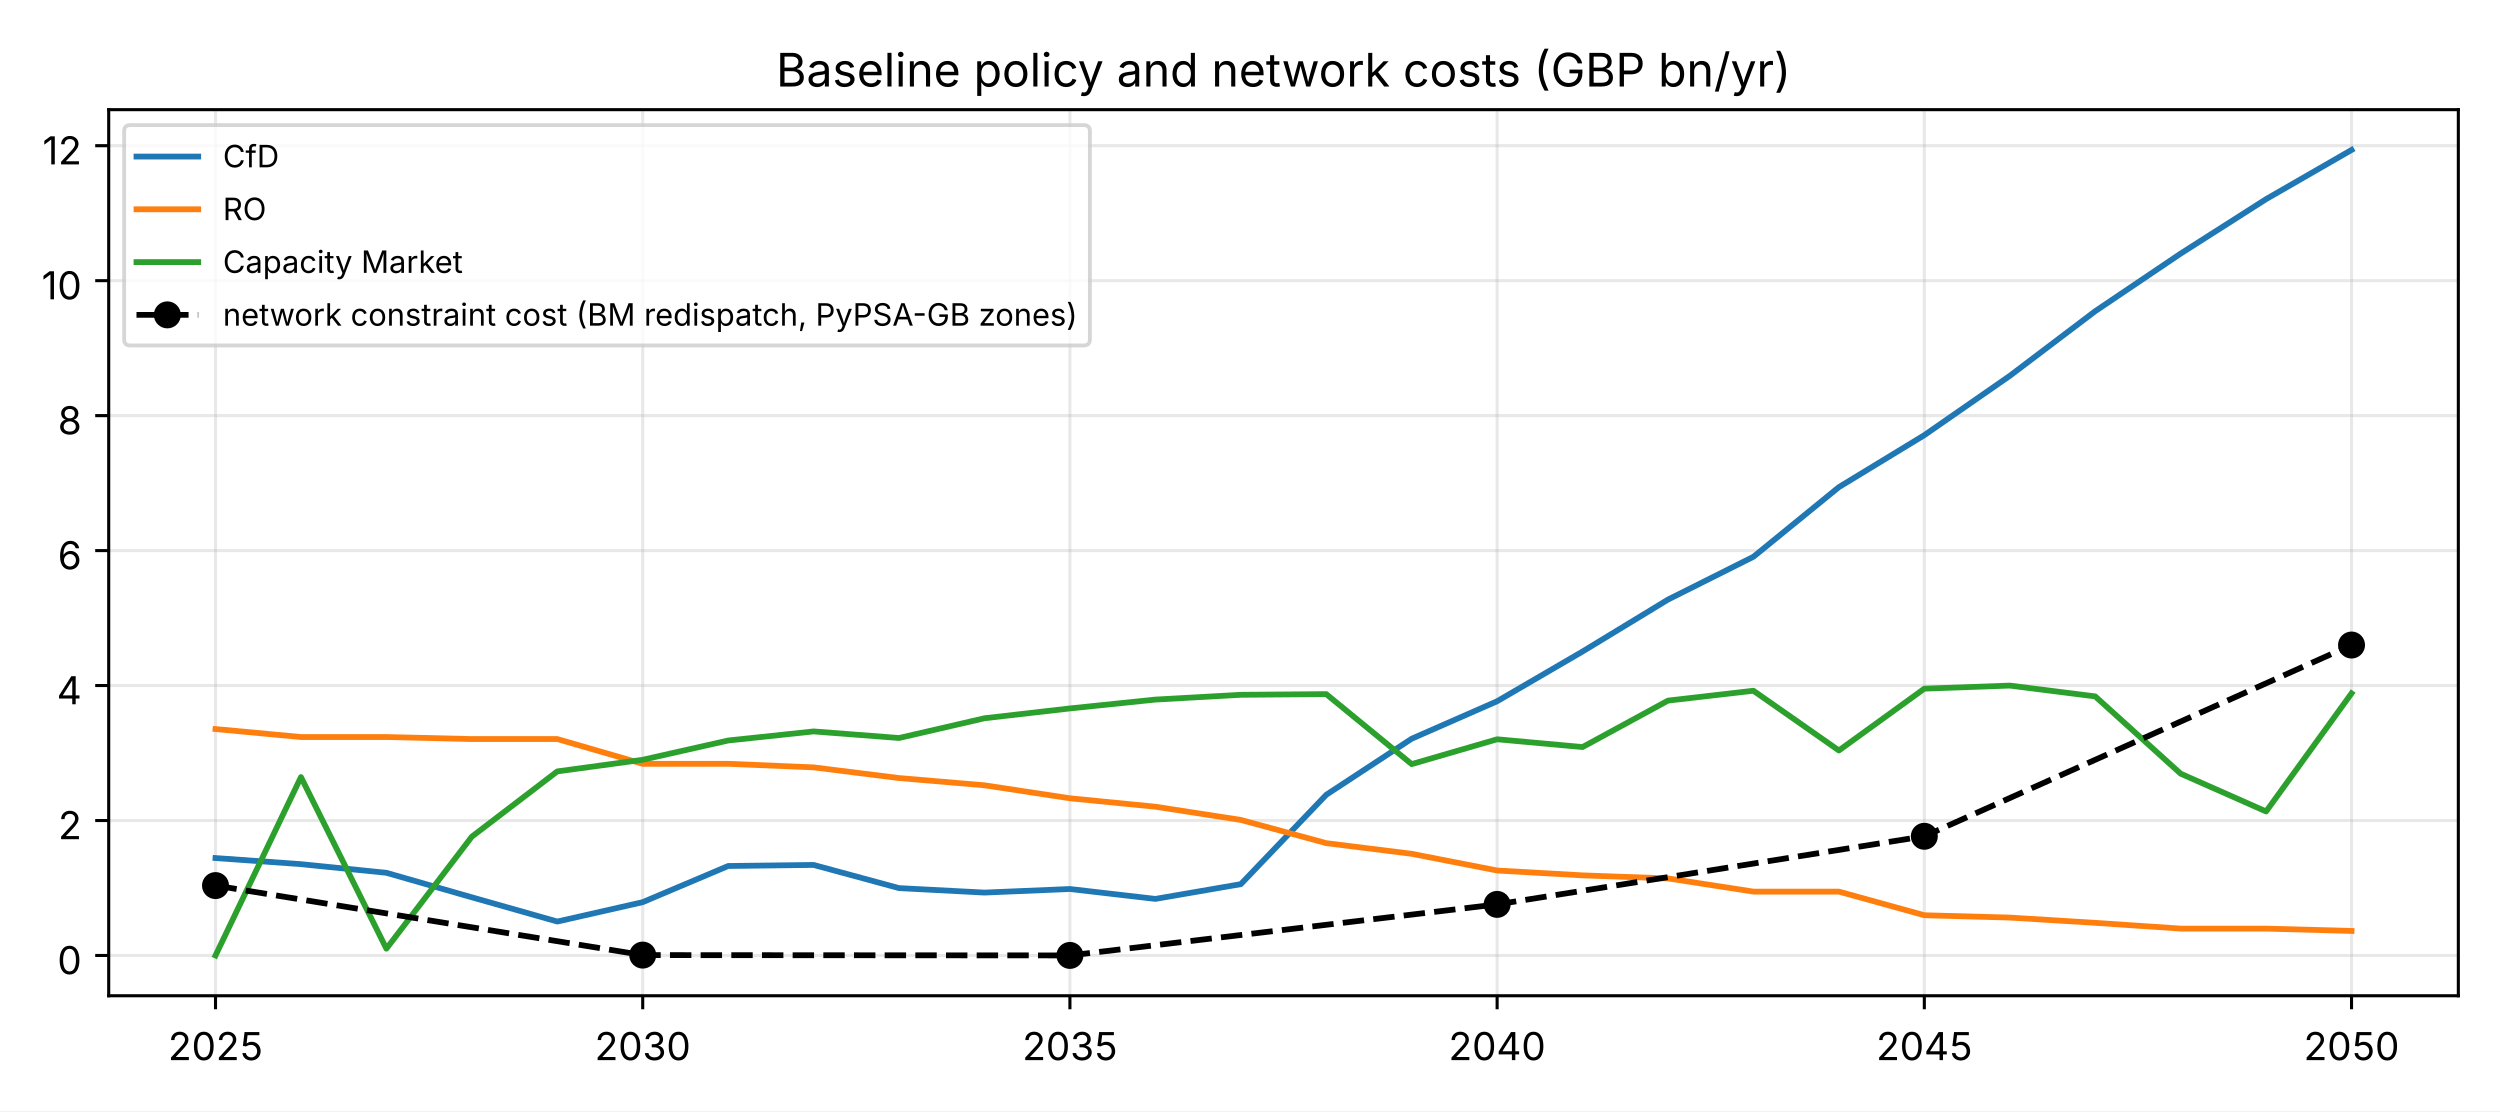
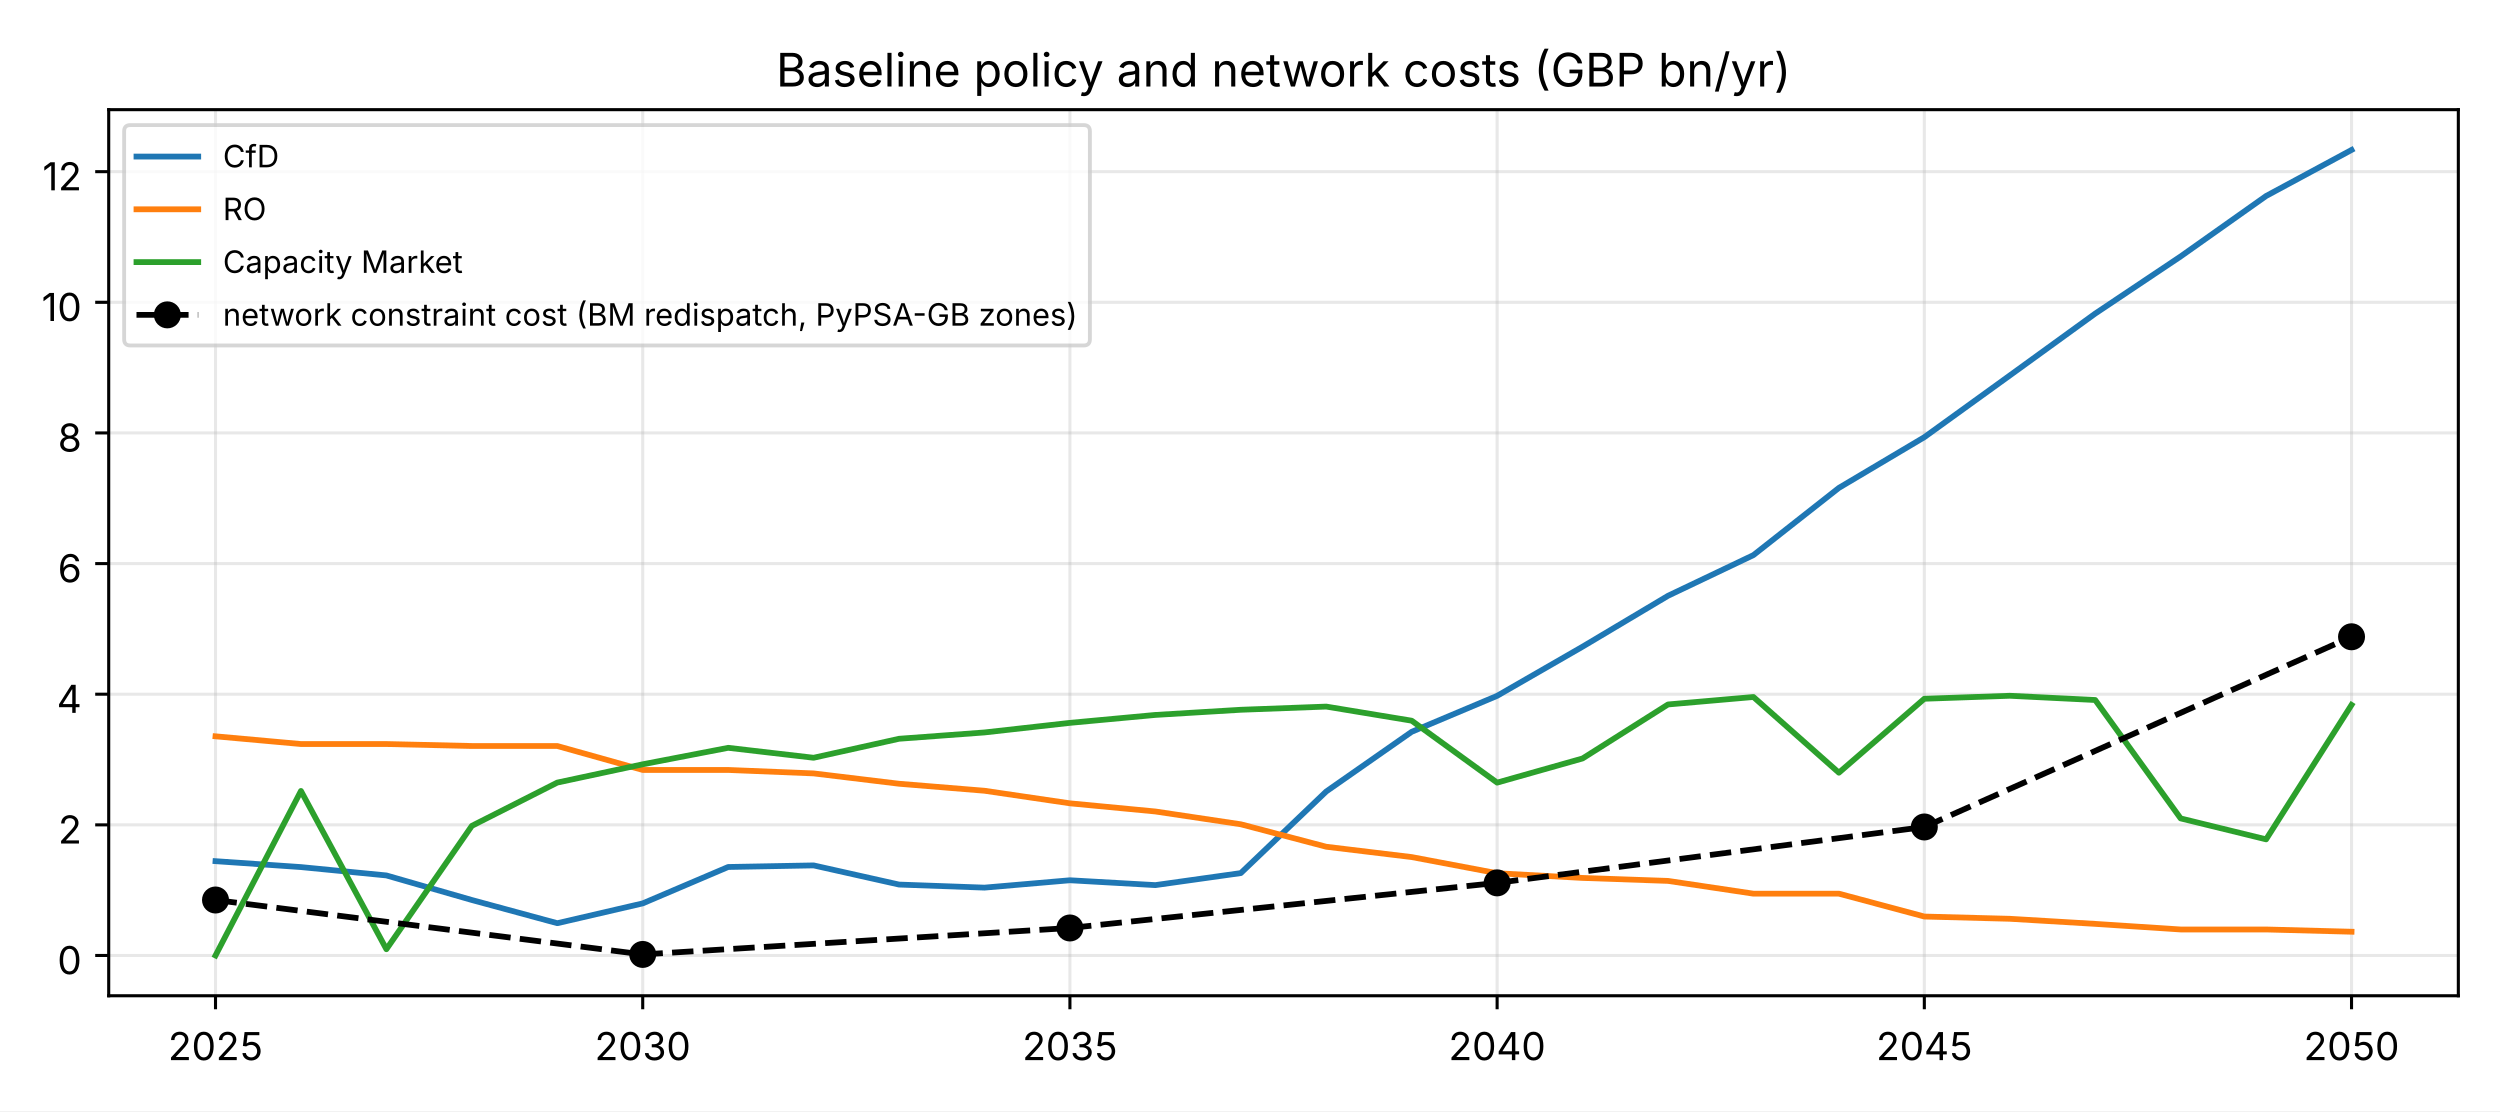
<svg xmlns="http://www.w3.org/2000/svg" xmlns:xlink="http://www.w3.org/1999/xlink" width="648pt" height="288pt" viewBox="0 0 648 288" version="1.1">
  <defs>
    <style type="text/css">*{stroke-linejoin: round; stroke-linecap: butt}</style>
  </defs>
  <g id="figure_1">
    <g id="patch_1">
      <path d="M 0 288  L 648 288  L 648 0  L 0 0  z " style="fill: #ffffff" />
    </g>
    <g id="axes_1">
      <g id="patch_2">
        <path d="M 28.178 258.1  L 637.2 258.1  L 637.2 28.425  L 28.178 28.425  z " style="fill: #ffffff" />
      </g>
      <g id="matplotlib.axis_1">
        <g id="xtick_1">
          <g id="line2d_1">
-             <path d="M 55.861 258.1  L 55.861 28.425  " clip-path="url(#p9d1d4569d1)" style="fill: none; stroke: #b0b0b0; stroke-opacity: 0.3; stroke-width: 0.8; stroke-linecap: square" />
+             <path d="M 55.861 258.1  L 55.861 28.425  " clip-path="url(#p66d3925bdf)" style="fill: none; stroke: #b0b0b0; stroke-opacity: 0.3; stroke-width: 0.8; stroke-linecap: square" />
          </g>
          <g id="line2d_2">
            <defs>
-               <path id="m440dc88a25" d="M 0 0  L 0 3.5  " style="stroke: #000000; stroke-width: 0.8" />
+               <path id="m8d40d9e320" d="M 0 0  L 0 3.5  " style="stroke: #000000; stroke-width: 0.8" />
            </defs>
            <g>
-               <use xlink:href="#m440dc88a25" x="55.861" y="258.1" style="stroke: #000000; stroke-width: 0.8" />
+               <use xlink:href="#m8d40d9e320" x="55.861" y="258.1" style="stroke: #000000; stroke-width: 0.8" />
            </g>
          </g>
          <g id="text_1">
            <g transform="translate(43.56797 274.7879) scale(0.1 -0.1)">
              <defs>
                <path id="Inter-Regular-541" d="M 481 0  L 3447 0  L 3447 522  L 1300 522  L 1300 559  L 2319 1644  C 3141 2519 3369 2916 3369 3419  C 3369 4147 2778 4719 1947 4719  C 1119 4719 494 4159 494 3334  L 1063 3334  C 1063 3859 1400 4203 1931 4203  C 2428 4203 2806 3900 2806 3413  C 2806 2984 2544 2666 2028 2106  L 481 428  L 481 0  z " transform="scale(0.015625)" />
                <path id="Inter-Regular-53f" d="M 2019 -63  C 3059 -63 3656 809 3656 2325  C 3656 3834 3050 4719 2019 4719  C 988 4719 381 3834 381 2325  C 381 806 981 -63 2019 -63  z M 2019 456  C 1338 456 953 1144 953 2325  C 953 3509 1338 4203 2019 4203  C 2700 4203 3084 3513 3084 2325  C 3084 1144 2700 456 2019 456  z " transform="scale(0.015625)" />
                <path id="Inter-Regular-545" d="M 1956 -63  C 2853 -63 3509 594 3509 1488  C 3509 2388 2881 3047 2028 3047  C 1706 3047 1397 2934 1206 2775  L 1181 2775  L 1341 4134  L 3291 4134  L 3291 4656  L 841 4656  L 566 2350  L 1122 2281  C 1306 2422 1631 2525 1919 2525  C 2503 2525 2928 2078 2928 1478  C 2928 888 2519 459 1956 459  C 1488 459 1106 759 1069 1175  L 494 1175  C 525 463 1138 -63 1956 -63  z " transform="scale(0.015625)" />
              </defs>
              <use xlink:href="#Inter-Regular-541" />
              <use xlink:href="#Inter-Regular-53f" transform="translate(60.98438 0)" />
              <use xlink:href="#Inter-Regular-541" transform="translate(124.0781 0)" />
              <use xlink:href="#Inter-Regular-545" transform="translate(185.0625 0)" />
            </g>
          </g>
        </g>
        <g id="xtick_2">
          <g id="line2d_3">
-             <path d="M 166.592 258.1  L 166.592 28.425  " clip-path="url(#p9d1d4569d1)" style="fill: none; stroke: #b0b0b0; stroke-opacity: 0.3; stroke-width: 0.8; stroke-linecap: square" />
+             <path d="M 166.592 258.1  L 166.592 28.425  " clip-path="url(#p66d3925bdf)" style="fill: none; stroke: #b0b0b0; stroke-opacity: 0.3; stroke-width: 0.8; stroke-linecap: square" />
          </g>
          <g id="line2d_4">
            <g>
-               <use xlink:href="#m440dc88a25" x="166.592" y="258.1" style="stroke: #000000; stroke-width: 0.8" />
+               <use xlink:href="#m8d40d9e320" x="166.592" y="258.1" style="stroke: #000000; stroke-width: 0.8" />
            </g>
          </g>
          <g id="text_2">
            <g transform="translate(154.1453 274.7879) scale(0.1 -0.1)">
              <defs>
                <path id="Inter-Regular-543" d="M 1984 -63  C 2897 -63 3572 503 3572 1266  C 3572 1853 3225 2284 2631 2381  L 2631 2419  C 3106 2559 3403 2944 3403 3469  C 3403 4131 2872 4719 2003 4719  C 1184 4719 516 4216 491 3484  L 1063 3484  C 1081 3938 1516 4203 1991 4203  C 2497 4203 2822 3900 2822 3438  C 2822 2956 2447 2644 1903 2644  L 1525 2644  L 1525 2128  L 1903 2128  C 2594 2128 2984 1775 2984 1272  C 2984 788 2559 459 1975 459  C 1444 459 1025 731 991 1175  L 391 1175  C 422 438 1072 -63 1984 -63  z " transform="scale(0.015625)" />
              </defs>
              <use xlink:href="#Inter-Regular-541" />
              <use xlink:href="#Inter-Regular-53f" transform="translate(60.98438 0)" />
              <use xlink:href="#Inter-Regular-543" transform="translate(124.0781 0)" />
              <use xlink:href="#Inter-Regular-53f" transform="translate(185.8438 0)" />
            </g>
          </g>
        </g>
        <g id="xtick_3">
          <g id="line2d_5">
-             <path d="M 277.323 258.1  L 277.323 28.425  " clip-path="url(#p9d1d4569d1)" style="fill: none; stroke: #b0b0b0; stroke-opacity: 0.3; stroke-width: 0.8; stroke-linecap: square" />
+             <path d="M 277.323 258.1  L 277.323 28.425  " clip-path="url(#p66d3925bdf)" style="fill: none; stroke: #b0b0b0; stroke-opacity: 0.3; stroke-width: 0.8; stroke-linecap: square" />
          </g>
          <g id="line2d_6">
            <g>
-               <use xlink:href="#m440dc88a25" x="277.323" y="258.1" style="stroke: #000000; stroke-width: 0.8" />
+               <use xlink:href="#m8d40d9e320" x="277.323" y="258.1" style="stroke: #000000; stroke-width: 0.8" />
            </g>
          </g>
          <g id="text_3">
            <g transform="translate(264.9914 274.7879) scale(0.1 -0.1)">
              <use xlink:href="#Inter-Regular-541" />
              <use xlink:href="#Inter-Regular-53f" transform="translate(60.98438 0)" />
              <use xlink:href="#Inter-Regular-543" transform="translate(124.0781 0)" />
              <use xlink:href="#Inter-Regular-545" transform="translate(185.8438 0)" />
            </g>
          </g>
        </g>
        <g id="xtick_4">
          <g id="line2d_7">
-             <path d="M 388.055 258.1  L 388.055 28.425  " clip-path="url(#p9d1d4569d1)" style="fill: none; stroke: #b0b0b0; stroke-opacity: 0.3; stroke-width: 0.8; stroke-linecap: square" />
+             <path d="M 388.055 258.1  L 388.055 28.425  " clip-path="url(#p66d3925bdf)" style="fill: none; stroke: #b0b0b0; stroke-opacity: 0.3; stroke-width: 0.8; stroke-linecap: square" />
          </g>
          <g id="line2d_8">
            <g>
-               <use xlink:href="#m440dc88a25" x="388.055" y="258.1" style="stroke: #000000; stroke-width: 0.8" />
+               <use xlink:href="#m8d40d9e320" x="388.055" y="258.1" style="stroke: #000000; stroke-width: 0.8" />
            </g>
          </g>
          <g id="text_4">
            <g transform="translate(375.4664 274.7879) scale(0.1 -0.1)">
              <defs>
                <path id="Inter-Regular-544" d="M 375 947  L 2566 947  L 2566 0  L 3134 0  L 3134 947  L 3766 947  L 3766 1469  L 3134 1469  L 3134 4656  L 2413 4656  L 375 1431  L 375 947  z M 2569 1469  L 1009 1469  L 1009 1506  L 2531 3913  L 2569 3913  L 2569 1469  z " transform="scale(0.015625)" />
              </defs>
              <use xlink:href="#Inter-Regular-541" />
              <use xlink:href="#Inter-Regular-53f" transform="translate(60.98438 0)" />
              <use xlink:href="#Inter-Regular-544" transform="translate(124.0781 0)" />
              <use xlink:href="#Inter-Regular-53f" transform="translate(188.6719 0)" />
            </g>
          </g>
        </g>
        <g id="xtick_5">
          <g id="line2d_9">
-             <path d="M 498.786 258.1  L 498.786 28.425  " clip-path="url(#p9d1d4569d1)" style="fill: none; stroke: #b0b0b0; stroke-opacity: 0.3; stroke-width: 0.8; stroke-linecap: square" />
+             <path d="M 498.786 258.1  L 498.786 28.425  " clip-path="url(#p66d3925bdf)" style="fill: none; stroke: #b0b0b0; stroke-opacity: 0.3; stroke-width: 0.8; stroke-linecap: square" />
          </g>
          <g id="line2d_10">
            <g>
-               <use xlink:href="#m440dc88a25" x="498.786" y="258.1" style="stroke: #000000; stroke-width: 0.8" />
+               <use xlink:href="#m8d40d9e320" x="498.786" y="258.1" style="stroke: #000000; stroke-width: 0.8" />
            </g>
          </g>
          <g id="text_5">
            <g transform="translate(486.3125 274.7879) scale(0.1 -0.1)">
              <use xlink:href="#Inter-Regular-541" />
              <use xlink:href="#Inter-Regular-53f" transform="translate(60.98438 0)" />
              <use xlink:href="#Inter-Regular-544" transform="translate(124.0781 0)" />
              <use xlink:href="#Inter-Regular-545" transform="translate(188.6719 0)" />
            </g>
          </g>
        </g>
        <g id="xtick_6">
          <g id="line2d_11">
-             <path d="M 609.517 258.1  L 609.517 28.425  " clip-path="url(#p9d1d4569d1)" style="fill: none; stroke: #b0b0b0; stroke-opacity: 0.3; stroke-width: 0.8; stroke-linecap: square" />
+             <path d="M 609.517 258.1  L 609.517 28.425  " clip-path="url(#p66d3925bdf)" style="fill: none; stroke: #b0b0b0; stroke-opacity: 0.3; stroke-width: 0.8; stroke-linecap: square" />
          </g>
          <g id="line2d_12">
            <g>
-               <use xlink:href="#m440dc88a25" x="609.517" y="258.1" style="stroke: #000000; stroke-width: 0.8" />
+               <use xlink:href="#m8d40d9e320" x="609.517" y="258.1" style="stroke: #000000; stroke-width: 0.8" />
            </g>
          </g>
          <g id="text_6">
            <g transform="translate(597.1187 274.7879) scale(0.1 -0.1)">
              <use xlink:href="#Inter-Regular-541" />
              <use xlink:href="#Inter-Regular-53f" transform="translate(60.98438 0)" />
              <use xlink:href="#Inter-Regular-545" transform="translate(124.0781 0)" />
              <use xlink:href="#Inter-Regular-53f" transform="translate(184.875 0)" />
            </g>
          </g>
        </g>
      </g>
      <g id="matplotlib.axis_2">
        <g id="ytick_1">
          <g id="line2d_13">
-             <path d="M 28.178 247.661  L 637.2 247.661  " clip-path="url(#p9d1d4569d1)" style="fill: none; stroke: #b0b0b0; stroke-opacity: 0.3; stroke-width: 0.8; stroke-linecap: square" />
+             <path d="M 28.178 247.661  L 637.2 247.661  " clip-path="url(#p66d3925bdf)" style="fill: none; stroke: #b0b0b0; stroke-opacity: 0.3; stroke-width: 0.8; stroke-linecap: square" />
          </g>
          <g id="line2d_14">
            <defs>
-               <path id="m11026006b3" d="M 0 0  L -3.5 0  " style="stroke: #000000; stroke-width: 0.8" />
+               <path id="m4f53d81f3d" d="M 0 0  L -3.5 0  " style="stroke: #000000; stroke-width: 0.8" />
            </defs>
            <g>
-               <use xlink:href="#m11026006b3" x="28.178" y="247.661" style="stroke: #000000; stroke-width: 0.8" />
+               <use xlink:href="#m4f53d81f3d" x="28.178" y="247.661" style="stroke: #000000; stroke-width: 0.8" />
            </g>
          </g>
          <g id="text_7">
            <g transform="translate(14.86875 252.5043) scale(0.1 -0.1)">
              <use xlink:href="#Inter-Regular-53f" />
            </g>
          </g>
        </g>
        <g id="ytick_2">
          <g id="line2d_15">
-             <path d="M 28.178 212.678  L 637.2 212.678  " clip-path="url(#p9d1d4569d1)" style="fill: none; stroke: #b0b0b0; stroke-opacity: 0.3; stroke-width: 0.8; stroke-linecap: square" />
+             <path d="M 28.178 213.8  L 637.2 213.8  " clip-path="url(#p66d3925bdf)" style="fill: none; stroke: #b0b0b0; stroke-opacity: 0.3; stroke-width: 0.8; stroke-linecap: square" />
          </g>
          <g id="line2d_16">
            <g>
-               <use xlink:href="#m11026006b3" x="28.178" y="212.678" style="stroke: #000000; stroke-width: 0.8" />
+               <use xlink:href="#m4f53d81f3d" x="28.178" y="213.8" style="stroke: #000000; stroke-width: 0.8" />
            </g>
          </g>
          <g id="text_8">
-             <g transform="translate(15.07969 217.522) scale(0.1 -0.1)">
+             <g transform="translate(15.07969 218.6439) scale(0.1 -0.1)">
              <use xlink:href="#Inter-Regular-541" />
            </g>
          </g>
        </g>
        <g id="ytick_3">
          <g id="line2d_17">
-             <path d="M 28.178 177.696  L 637.2 177.696  " clip-path="url(#p9d1d4569d1)" style="fill: none; stroke: #b0b0b0; stroke-opacity: 0.3; stroke-width: 0.8; stroke-linecap: square" />
+             <path d="M 28.178 179.94  L 637.2 179.94  " clip-path="url(#p66d3925bdf)" style="fill: none; stroke: #b0b0b0; stroke-opacity: 0.3; stroke-width: 0.8; stroke-linecap: square" />
          </g>
          <g id="line2d_18">
            <g>
-               <use xlink:href="#m11026006b3" x="28.178" y="177.696" style="stroke: #000000; stroke-width: 0.8" />
+               <use xlink:href="#m4f53d81f3d" x="28.178" y="179.94" style="stroke: #000000; stroke-width: 0.8" />
            </g>
          </g>
          <g id="text_9">
-             <g transform="translate(14.71875 182.5396) scale(0.1 -0.1)">
+             <g transform="translate(14.71875 184.7834) scale(0.1 -0.1)">
              <use xlink:href="#Inter-Regular-544" />
            </g>
          </g>
        </g>
        <g id="ytick_4">
          <g id="line2d_19">
-             <path d="M 28.178 142.713  L 637.2 142.713  " clip-path="url(#p9d1d4569d1)" style="fill: none; stroke: #b0b0b0; stroke-opacity: 0.3; stroke-width: 0.8; stroke-linecap: square" />
+             <path d="M 28.178 146.079  L 637.2 146.079  " clip-path="url(#p66d3925bdf)" style="fill: none; stroke: #b0b0b0; stroke-opacity: 0.3; stroke-width: 0.8; stroke-linecap: square" />
          </g>
          <g id="line2d_20">
            <g>
-               <use xlink:href="#m11026006b3" x="28.178" y="142.713" style="stroke: #000000; stroke-width: 0.8" />
+               <use xlink:href="#m4f53d81f3d" x="28.178" y="146.079" style="stroke: #000000; stroke-width: 0.8" />
            </g>
          </g>
          <g id="text_10">
-             <g transform="translate(14.97656 147.5572) scale(0.1 -0.1)">
+             <g transform="translate(14.97656 150.9229) scale(0.1 -0.1)">
              <defs>
                <path id="Inter-Regular-547" d="M 2019 -63  C 2969 -63 3588 634 3588 1503  C 3588 2403 2925 3044 2128 3044  C 1644 3044 1231 2813 981 2425  L 944 2425  C 944 3544 1375 4194 2091 4194  C 2575 4194 2866 3888 2969 3484  L 3550 3484  C 3438 4216 2872 4719 2091 4719  C 1034 4719 381 3788 381 2150  C 381 434 1241 -63 2019 -63  z M 2019 459  C 1447 459 1028 947 1028 1497  C 1028 2041 1469 2528 2034 2528  C 2597 2528 3013 2072 3013 1503  C 3013 922 2578 459 2019 459  z " transform="scale(0.015625)" />
              </defs>
              <use xlink:href="#Inter-Regular-547" />
            </g>
          </g>
        </g>
        <g id="ytick_5">
          <g id="line2d_21">
-             <path d="M 28.178 107.731  L 637.2 107.731  " clip-path="url(#p9d1d4569d1)" style="fill: none; stroke: #b0b0b0; stroke-opacity: 0.3; stroke-width: 0.8; stroke-linecap: square" />
+             <path d="M 28.178 112.219  L 637.2 112.219  " clip-path="url(#p66d3925bdf)" style="fill: none; stroke: #b0b0b0; stroke-opacity: 0.3; stroke-width: 0.8; stroke-linecap: square" />
          </g>
          <g id="line2d_22">
            <g>
-               <use xlink:href="#m11026006b3" x="28.178" y="107.731" style="stroke: #000000; stroke-width: 0.8" />
+               <use xlink:href="#m4f53d81f3d" x="28.178" y="112.219" style="stroke: #000000; stroke-width: 0.8" />
            </g>
          </g>
          <g id="text_11">
-             <g transform="translate(14.99219 112.5748) scale(0.1 -0.1)">
+             <g transform="translate(14.99219 117.0624) scale(0.1 -0.1)">
              <defs>
                <path id="Inter-Regular-549" d="M 1978 -63  C 2916 -63 3578 478 3578 1238  C 3578 1825 3175 2325 2669 2419  L 2669 2444  C 3109 2559 3403 2988 3403 3481  C 3403 4191 2794 4719 1978 4719  C 1150 4719 550 4191 550 3481  C 550 2988 838 2559 1291 2444  L 1291 2419  C 769 2325 381 1825 381 1238  C 381 478 1031 -63 1978 -63  z M 1978 453  C 1350 453 966 775 966 1269  C 966 1784 1391 2153 1978 2153  C 2553 2153 2984 1784 2984 1269  C 2984 775 2594 453 1978 453  z M 1978 2650  C 1475 2650 1125 2966 1125 3438  C 1125 3903 1463 4206 1978 4206  C 2484 4206 2828 3903 2828 3438  C 2828 2966 2469 2650 1978 2650  z " transform="scale(0.015625)" />
              </defs>
              <use xlink:href="#Inter-Regular-549" />
            </g>
          </g>
        </g>
        <g id="ytick_6">
          <g id="line2d_23">
-             <path d="M 28.178 72.749  L 637.2 72.749  " clip-path="url(#p9d1d4569d1)" style="fill: none; stroke: #b0b0b0; stroke-opacity: 0.3; stroke-width: 0.8; stroke-linecap: square" />
+             <path d="M 28.178 78.358  L 637.2 78.358  " clip-path="url(#p66d3925bdf)" style="fill: none; stroke: #b0b0b0; stroke-opacity: 0.3; stroke-width: 0.8; stroke-linecap: square" />
          </g>
          <g id="line2d_24">
            <g>
-               <use xlink:href="#m11026006b3" x="28.178" y="72.749" style="stroke: #000000; stroke-width: 0.8" />
+               <use xlink:href="#m4f53d81f3d" x="28.178" y="78.358" style="stroke: #000000; stroke-width: 0.8" />
            </g>
          </g>
          <g id="text_12">
-             <g transform="translate(10.80156 77.59239) scale(0.1 -0.1)">
+             <g transform="translate(10.80156 83.20193) scale(0.1 -0.1)">
              <defs>
                <path id="Inter-Regular-540" d="M 2041 4656  L 1313 4656  L 300 3909  L 300 3272  L 1425 4106  L 1456 4106  L 1456 0  L 2041 0  L 2041 4656  z " transform="scale(0.015625)" />
              </defs>
              <use xlink:href="#Inter-Regular-540" />
              <use xlink:href="#Inter-Regular-53f" transform="translate(40.67188 0)" />
            </g>
          </g>
        </g>
        <g id="ytick_7">
          <g id="line2d_25">
-             <path d="M 28.178 37.766  L 637.2 37.766  " clip-path="url(#p9d1d4569d1)" style="fill: none; stroke: #b0b0b0; stroke-opacity: 0.3; stroke-width: 0.8; stroke-linecap: square" />
+             <path d="M 28.178 44.498  L 637.2 44.498  " clip-path="url(#p66d3925bdf)" style="fill: none; stroke: #b0b0b0; stroke-opacity: 0.3; stroke-width: 0.8; stroke-linecap: square" />
          </g>
          <g id="line2d_26">
            <g>
-               <use xlink:href="#m11026006b3" x="28.178" y="37.766" style="stroke: #000000; stroke-width: 0.8" />
+               <use xlink:href="#m4f53d81f3d" x="28.178" y="44.498" style="stroke: #000000; stroke-width: 0.8" />
            </g>
          </g>
          <g id="text_13">
-             <g transform="translate(11.0125 42.61) scale(0.1 -0.1)">
+             <g transform="translate(11.0125 49.34144) scale(0.1 -0.1)">
              <use xlink:href="#Inter-Regular-540" />
              <use xlink:href="#Inter-Regular-541" transform="translate(40.67188 0)" />
            </g>
          </g>
        </g>
      </g>
      <g id="line2d_27">
-         <path d="M 55.861 222.405  L 78.007 223.99  L 100.153 226.231  L 122.3 232.58  L 144.446 238.866  L 166.592 233.839  L 188.738 224.465  L 210.885 224.192  L 233.031 230.199  L 255.177 231.357  L 277.323 230.431  L 299.47 232.996  L 321.616 229.173  L 343.762 206.009  L 365.908 191.474  L 388.055 181.76  L 410.201 168.867  L 432.347 155.408  L 454.493 144.31  L 476.64 126.262  L 498.786 112.79  L 520.932 97.422  L 543.078 80.659  L 565.225 65.728  L 587.371 51.612  L 609.517 38.865  " clip-path="url(#p9d1d4569d1)" style="fill: none; stroke: #1f77b4; stroke-width: 1.5; stroke-linecap: square" />
+         <path d="M 55.861 223.215  L 78.007 224.749  L 100.153 226.913  L 122.3 233.281  L 144.446 239.296  L 166.592 234.157  L 188.738 224.724  L 210.885 224.312  L 233.031 229.279  L 255.177 230.073  L 277.323 228.165  L 299.47 229.421  L 321.616 226.305  L 343.762 205.149  L 365.908 189.683  L 388.055 180.361  L 410.201 167.617  L 432.347 154.43  L 454.493 143.88  L 476.64 126.46  L 498.786 113.316  L 520.932 97.326  L 543.078 81.282  L 565.225 66.465  L 587.371 50.8  L 609.517 38.865  " clip-path="url(#p66d3925bdf)" style="fill: none; stroke: #1f77b4; stroke-width: 1.5; stroke-linecap: square" />
      </g>
      <g id="line2d_28">
-         <path d="M 55.861 188.972  L 78.007 191.039  L 100.153 191.039  L 122.3 191.564  L 144.446 191.564  L 166.592 197.979  L 188.738 197.979  L 210.885 198.904  L 233.031 201.673  L 255.177 203.549  L 277.323 206.918  L 299.47 209.1  L 321.616 212.527  L 343.762 218.545  L 365.908 221.309  L 388.055 225.638  L 410.201 226.894  L 432.347 227.691  L 454.493 231.109  L 476.64 231.109  L 498.786 237.232  L 520.932 237.835  L 543.078 239.198  L 565.225 240.697  L 587.371 240.697  L 609.517 241.3  " clip-path="url(#p9d1d4569d1)" style="fill: none; stroke: #ff7f0e; stroke-width: 1.5; stroke-linecap: square" />
+         <path d="M 55.861 190.854  L 78.007 192.854  L 100.153 192.854  L 122.3 193.363  L 144.446 193.363  L 166.592 199.573  L 188.738 199.573  L 210.885 200.467  L 233.031 203.148  L 255.177 204.963  L 277.323 208.224  L 299.47 210.337  L 321.616 213.654  L 343.762 219.478  L 365.908 222.154  L 388.055 226.344  L 410.201 227.56  L 432.347 228.331  L 454.493 231.64  L 476.64 231.64  L 498.786 237.567  L 520.932 238.15  L 543.078 239.47  L 565.225 240.92  L 587.371 240.92  L 609.517 241.504  " clip-path="url(#p66d3925bdf)" style="fill: none; stroke: #ff7f0e; stroke-width: 1.5; stroke-linecap: square" />
      </g>
      <g id="line2d_29">
-         <path d="M 55.861 247.661  L 78.007 201.424  L 100.153 245.9  L 122.3 216.859  L 144.446 199.947  L 166.592 196.931  L 188.738 191.94  L 210.885 189.586  L 233.031 191.289  L 255.177 186.167  L 277.323 183.623  L 299.47 181.332  L 321.616 180.093  L 343.762 179.916  L 365.908 198.059  L 388.055 191.621  L 410.201 193.636  L 432.347 181.598  L 454.493 179.039  L 476.64 194.523  L 498.786 178.501  L 520.932 177.703  L 543.078 180.502  L 565.225 200.534  L 587.371 210.329  L 609.517 179.719  " clip-path="url(#p9d1d4569d1)" style="fill: none; stroke: #2ca02c; stroke-width: 1.5; stroke-linecap: square" />
+         <path d="M 55.861 247.661  L 78.007 205.019  L 100.153 246.037  L 122.3 214.065  L 144.446 202.845  L 166.592 198.104  L 188.738 193.834  L 210.885 196.411  L 233.031 191.488  L 255.177 189.85  L 277.323 187.365  L 299.47 185.31  L 321.616 183.972  L 343.762 183.147  L 365.908 186.804  L 388.055 202.858  L 410.201 196.593  L 432.347 182.596  L 454.493 180.66  L 476.64 200.282  L 498.786 181.117  L 520.932 180.344  L 543.078 181.441  L 565.225 212.133  L 587.371 217.559  L 609.517 182.713  " clip-path="url(#p66d3925bdf)" style="fill: none; stroke: #2ca02c; stroke-width: 1.5; stroke-linecap: square" />
      </g>
      <g id="line2d_30">
-         <path d="M 55.861 229.542  L 166.592 247.561  L 277.323 247.645  L 388.055 234.418  L 498.786 216.764  L 609.517 167.193  " clip-path="url(#p9d1d4569d1)" style="fill: none; stroke-dasharray: 5.55,2.4; stroke-dashoffset: 0; stroke: #000000; stroke-width: 1.5" />
+         <path d="M 55.861 233.282  L 166.592 247.389  L 277.323 240.531  L 388.055 228.84  L 498.786 214.351  L 609.517 165.054  " clip-path="url(#p66d3925bdf)" style="fill: none; stroke-dasharray: 5.55,2.4; stroke-dashoffset: 0; stroke: #000000; stroke-width: 1.5" />
        <defs>
-           <path id="m32712bf4d1" d="M 0 3  C 0.796 3 1.559 2.684 2.121 2.121  C 2.684 1.559 3 0.796 3 0  C 3 -0.796 2.684 -1.559 2.121 -2.121  C 1.559 -2.684 0.796 -3 0 -3  C -0.796 -3 -1.559 -2.684 -2.121 -2.121  C -2.684 -1.559 -3 -0.796 -3 0  C -3 0.796 -2.684 1.559 -2.121 2.121  C -1.559 2.684 -0.796 3 0 3  z " style="stroke: #000000" />
+           <path id="m7f8daaf028" d="M 0 3  C 0.796 3 1.559 2.684 2.121 2.121  C 2.684 1.559 3 0.796 3 0  C 3 -0.796 2.684 -1.559 2.121 -2.121  C 1.559 -2.684 0.796 -3 0 -3  C -0.796 -3 -1.559 -2.684 -2.121 -2.121  C -2.684 -1.559 -3 -0.796 -3 0  C -3 0.796 -2.684 1.559 -2.121 2.121  C -1.559 2.684 -0.796 3 0 3  z " style="stroke: #000000" />
        </defs>
-         <g clip-path="url(#p9d1d4569d1)">
-           <use xlink:href="#m32712bf4d1" x="55.861" y="229.542" style="stroke: #000000" />
-           <use xlink:href="#m32712bf4d1" x="166.592" y="247.561" style="stroke: #000000" />
-           <use xlink:href="#m32712bf4d1" x="277.323" y="247.645" style="stroke: #000000" />
-           <use xlink:href="#m32712bf4d1" x="388.055" y="234.418" style="stroke: #000000" />
-           <use xlink:href="#m32712bf4d1" x="498.786" y="216.764" style="stroke: #000000" />
-           <use xlink:href="#m32712bf4d1" x="609.517" y="167.193" style="stroke: #000000" />
+         <g clip-path="url(#p66d3925bdf)">
+           <use xlink:href="#m7f8daaf028" x="55.861" y="233.282" style="stroke: #000000" />
+           <use xlink:href="#m7f8daaf028" x="166.592" y="247.389" style="stroke: #000000" />
+           <use xlink:href="#m7f8daaf028" x="277.323" y="240.531" style="stroke: #000000" />
+           <use xlink:href="#m7f8daaf028" x="388.055" y="228.84" style="stroke: #000000" />
+           <use xlink:href="#m7f8daaf028" x="498.786" y="214.351" style="stroke: #000000" />
+           <use xlink:href="#m7f8daaf028" x="609.517" y="165.054" style="stroke: #000000" />
        </g>
      </g>
      <g id="patch_3">
        <path d="M 28.178 258.1  L 28.178 28.425  " style="fill: none; stroke: #000000; stroke-width: 0.8; stroke-linejoin: miter; stroke-linecap: square" />
      </g>
      <g id="patch_4">
        <path d="M 637.2 258.1  L 637.2 28.425  " style="fill: none; stroke: #000000; stroke-width: 0.8; stroke-linejoin: miter; stroke-linecap: square" />
      </g>
      <g id="patch_5">
        <path d="M 28.178 258.1  L 637.2 258.1  " style="fill: none; stroke: #000000; stroke-width: 0.8; stroke-linejoin: miter; stroke-linecap: square" />
      </g>
      <g id="patch_6">
        <path d="M 28.178 28.425  L 637.2 28.425  " style="fill: none; stroke: #000000; stroke-width: 0.8; stroke-linejoin: miter; stroke-linecap: square" />
      </g>
      <g id="text_14">
        <g transform="translate(201.1794 22.425) scale(0.12 -0.12)">
          <defs>
            <path id="Inter-Regular-41" d="M 563 0  L 2266 0  C 3363 0 3825 538 3825 1241  C 3825 1972 3316 2372 2881 2400  L 2881 2444  C 3288 2553 3644 2825 3644 3422  C 3644 4103 3184 4656 2213 4656  L 563 4656  L 563 0  z M 1156 525  L 1156 2113  L 2281 2113  C 2878 2113 3253 1713 3253 1247  C 3253 844 2975 525 2250 525  L 1156 525  z M 1156 2613  L 1156 4131  L 2200 4131  C 2803 4131 3075 3813 3075 3409  C 3075 2928 2681 2613 2181 2613  L 1156 2613  z " transform="scale(0.015625)" />
            <path id="Inter-Regular-1fc" d="M 1472 -81  C 2063 -81 2391 228 2509 475  L 2547 475  L 2547 0  L 3100 0  L 3100 2303  C 3100 3394 2259 3538 1791 3538  C 1250 3538 650 3344 381 2709  L 922 2531  C 1031 2775 1303 3044 1806 3044  C 2291 3044 2538 2794 2538 2359  L 2538 2341  C 2538 2081 2263 2100 1641 2022  C 994 1941 281 1794 281 994  C 281 306 809 -81 1472 -81  z M 1569 416  C 1150 416 847 603 847 966  C 847 1363 1206 1494 1616 1547  C 1831 1575 2444 1638 2538 1747  L 2538 1263  C 2538 834 2191 416 1569 416  z " transform="scale(0.015625)" />
            <path id="Inter-Regular-369" d="M 1681 -75  C 2500 -75 3059 372 3059 984  C 3059 1463 2763 1778 2128 1928  L 1600 2053  C 1191 2150 1013 2294 1013 2553  C 1013 2844 1325 3059 1741 3059  C 2191 3059 2388 2816 2484 2566  L 2994 2697  C 2834 3188 2456 3538 1738 3538  C 994 3538 444 3119 444 2519  C 444 2028 747 1716 1381 1566  L 1963 1428  C 2306 1347 2475 1188 2475 947  C 2475 659 2163 419 1675 419  C 1256 419 972 591 872 975  L 338 847  C 463 244 963 -75 1681 -75  z " transform="scale(0.015625)" />
            <path id="Inter-Regular-267" d="M 1963 -75  C 2678 -75 3200 284 3363 813  L 2819 963  C 2688 606 2378 425 1966 425  C 1347 425 922 825 894 1556  L 3419 1556  L 3419 1791  C 3419 3081 2638 3538 1897 3538  C 944 3538 325 2791 325 1719  C 325 644 950 -75 1963 -75  z M 897 2031  C 931 2566 1297 3038 1897 3038  C 2472 3038 2794 2625 2847 2031  L 897 2031  z " transform="scale(0.015625)" />
            <path id="Inter-Regular-2e2" d="M 1056 4656  L 494 4656  L 494 0  L 1056 0  L 1056 4656  z " transform="scale(0.015625)" />
            <path id="Inter-Regular-2b2" d="M 494 0  L 1056 0  L 1056 3494  L 494 3494  L 494 0  z M 778 4066  C 994 4066 1172 4231 1172 4438  C 1172 4644 994 4809 778 4809  C 566 4809 388 4644 388 4438  C 388 4231 566 4066 778 4066  z " transform="scale(0.015625)" />
            <path id="Inter-Regular-307" d="M 1056 2094  C 1056 2691 1434 3031 1938 3031  C 2425 3031 2725 2709 2725 2172  L 2725 0  L 3288 0  L 3288 2219  C 3288 3103 2813 3538 2106 3538  C 1638 3538 1263 3341 1038 2847  L 1034 3494  L 494 3494  L 494 0  L 1056 0  L 1056 2094  z " transform="scale(0.015625)" />
            <path id="Inter-Regular-6eb" transform="scale(0.015625)" />
            <path id="Inter-Regular-34d" d="M 494 -1306  L 1056 -1306  L 1056 541  L 1100 541  C 1216 347 1450 -75 2116 -75  C 2988 -75 3594 625 3594 1738  C 3594 2844 2984 3538 2113 3538  C 1431 3538 1216 3119 1100 2934  L 1038 2934  L 1038 3494  L 494 3494  L 494 -1306  z M 2031 428  C 1397 428 1050 966 1050 1744  C 1050 2516 1388 3034 2031 3034  C 2694 3034 3022 2469 3022 1744  C 3022 1009 2684 428 2031 428  z " transform="scale(0.015625)" />
            <path id="Inter-Regular-318" d="M 1916 -75  C 2869 -75 3513 647 3513 1725  C 3513 2819 2869 3538 1916 3538  C 966 3538 325 2819 325 1725  C 325 647 966 -75 1916 -75  z M 1916 428  C 1219 428 897 1038 897 1725  C 897 2422 1219 3034 1916 3034  C 2622 3034 2944 2419 2944 1725  C 2944 1038 2622 428 1916 428  z " transform="scale(0.015625)" />
            <path id="Inter-Regular-24b" d="M 1916 -75  C 2600 -75 3156 297 3344 919  L 2806 1072  C 2703 694 2384 428 1916 428  C 1219 428 897 1038 897 1725  C 897 2422 1219 3034 1916 3034  C 2375 3034 2688 2778 2791 2419  L 3331 2572  C 3141 3181 2591 3538 1916 3538  C 966 3538 325 2819 325 1725  C 325 647 966 -75 1916 -75  z " transform="scale(0.015625)" />
            <path id="Inter-Regular-3e8" d="M 438 -1266  C 497 -1294 650 -1331 850 -1331  C 1344 -1331 1681 -1078 1894 -522  L 3428 3494  L 2816 3494  L 2066 1422  C 1956 1119 1875 816 1797 525  C 1716 816 1638 1116 1528 1422  L 784 3494  L 169 3494  L 1503 -19  L 1403 -309  C 1231 -809 984 -884 641 -794  L 581 -778  L 438 -1266  z " transform="scale(0.015625)" />
            <path id="Inter-Regular-256" d="M 1803 -75  C 2469 -75 2703 347 2819 541  L 2881 541  L 2881 0  L 3425 0  L 3425 4656  L 2863 4656  L 2863 2934  L 2819 2934  C 2703 3119 2488 3538 1806 3538  C 934 3538 325 2844 325 1738  C 325 625 931 -75 1803 -75  z M 1888 428  C 1234 428 897 1009 897 1744  C 897 2469 1225 3034 1888 3034  C 2531 3034 2869 2516 2869 1744  C 2869 966 2522 428 1888 428  z " transform="scale(0.015625)" />
            <path id="Inter-Regular-37b" d="M 1869 3494  L 1150 3494  L 1150 4325  L 588 4325  L 588 3494  L 63 3494  L 63 3013  L 588 3013  L 588 863  C 588 291 944 -44 1547 -44  C 1691 -44 1850 -22 1966 19  L 1850 494  C 1756 475 1634 456 1563 456  C 1266 456 1150 594 1150 906  L 1150 3013  L 1869 3013  L 1869 3494  z " transform="scale(0.015625)" />
            <path id="Inter-Regular-3da" d="M 1278 0  L 1838 0  L 2291 1581  C 2403 1972 2513 2409 2619 2853  C 2725 2406 2831 1981 2947 1581  L 3400 0  L 3959 0  L 5019 3494  L 4422 3494  L 3997 1969  C 3891 1588 3775 1147 3659 613  C 3550 1153 3438 1597 3338 1969  L 2925 3494  L 2325 3494  L 1906 1969  C 1800 1581 1688 1134 1575 603  C 1459 1159 1341 1603 1241 1969  L 816 3494  L 219 3494  L 1278 0  z " transform="scale(0.015625)" />
            <path id="Inter-Regular-356" d="M 494 0  L 1056 0  L 1056 2188  C 1056 2659 1425 3000 1928 3000  C 2078 3000 2231 2975 2266 2969  L 2266 3534  C 2200 3538 2063 3544 1981 3544  C 1566 3544 1203 3309 1075 2956  L 1038 2956  L 1038 3494  L 494 3494  L 494 0  z " transform="scale(0.015625)" />
            <path id="Inter-Regular-2d9" d="M 494 0  L 1056 0  L 1056 1288  L 1425 1634  L 2703 0  L 3425 0  L 1853 1994  L 3316 3494  L 2619 3494  L 1125 1953  L 1056 1953  L 1056 4656  L 494 4656  L 494 0  z " transform="scale(0.015625)" />
            <path id="Inter-Regular-5a8" d="M 681 2191  C 681 1278 956 325 1488 -578  L 2034 -578  C 1497 531 1253 1363 1253 2191  C 1253 3103 1550 4250 2034 5234  L 1488 5234  C 1019 4463 681 3206 681 2191  z " transform="scale(0.015625)" />
            <path id="Inter-Regular-8d" d="M 2466 -63  C 3575 -63 4375 675 4375 1831  L 4375 2341  L 2588 2341  L 2588 1822  L 3794 1822  C 3778 1003 3244 488 2466 488  C 1609 488 959 1138 959 2325  C 959 3522 1613 4169 2431 4169  C 3091 4169 3538 3794 3728 3197  L 4341 3197  C 4172 4100 3413 4719 2428 4719  C 1234 4719 381 3803 381 2325  C 381 853 1222 -63 2466 -63  z " transform="scale(0.015625)" />
            <path id="Inter-Regular-178" d="M 563 0  L 1156 0  L 1156 1684  L 2159 1684  C 3244 1684 3744 2344 3744 3175  C 3744 4003 3244 4656 2156 4656  L 563 4656  L 563 0  z M 1156 2206  L 1156 4134  L 2125 4134  C 2869 4134 3153 3725 3153 3175  C 3153 2622 2869 2206 2131 2206  L 1156 2206  z " transform="scale(0.015625)" />
            <path id="Inter-Regular-243" d="M 2116 -75  C 2988 -75 3594 625 3594 1738  C 3594 2844 2984 3538 2113 3538  C 1431 3538 1216 3119 1100 2934  L 1056 2934  L 1056 4656  L 494 4656  L 494 0  L 1038 0  L 1038 541  L 1100 541  C 1216 347 1450 -75 2116 -75  z M 2031 428  C 1397 428 1050 966 1050 1744  C 1050 2516 1388 3034 2031 3034  C 2694 3034 3022 2469 3022 1744  C 3022 1009 2684 428 2031 428  z " transform="scale(0.015625)" />
            <path id="Inter-Regular-5b1" d="M 2163 4875  L 1644 4875  L 144 -700  L 663 -700  L 2163 4875  z " transform="scale(0.015625)" />
            <path id="Inter-Regular-5a0" d="M 300 -872  L 847 -872  C 1369 16 1653 969 1653 1897  C 1653 2909 1316 4172 847 4941  L 300 4941  C 784 3956 1081 2809 1081 1897  C 1081 1094 853 269 300 -872  z " transform="scale(0.015625)" />
          </defs>
          <use xlink:href="#Inter-Regular-41" />
          <use xlink:href="#Inter-Regular-1fc" transform="translate(65.4375 0)" />
          <use xlink:href="#Inter-Regular-369" transform="translate(121.5938 0)" />
          <use xlink:href="#Inter-Regular-267" transform="translate(174.375 0)" />
          <use xlink:href="#Inter-Regular-2e2" transform="translate(232.6719 0)" />
          <use xlink:href="#Inter-Regular-2b2" transform="translate(256.8906 0)" />
          <use xlink:href="#Inter-Regular-307" transform="translate(281.1094 0)" />
          <use xlink:href="#Inter-Regular-267" transform="translate(340.1875 0)" />
          <use xlink:href="#Inter-Regular-6eb" transform="translate(398.4844 0)" />
          <use xlink:href="#Inter-Regular-34d" transform="translate(426.6094 0)" />
          <use xlink:href="#Inter-Regular-318" transform="translate(487.8438 0)" />
          <use xlink:href="#Inter-Regular-2e2" transform="translate(547.8125 0)" />
          <use xlink:href="#Inter-Regular-2b2" transform="translate(572.0312 0)" />
          <use xlink:href="#Inter-Regular-24b" transform="translate(596.25 0)" />
          <use xlink:href="#Inter-Regular-3e8" transform="translate(651.4219 0)" />
          <use xlink:href="#Inter-Regular-6eb" transform="translate(707.625 0)" />
          <use xlink:href="#Inter-Regular-1fc" transform="translate(735.75 0)" />
          <use xlink:href="#Inter-Regular-307" transform="translate(791.9062 0)" />
          <use xlink:href="#Inter-Regular-256" transform="translate(850.9844 0)" />
          <use xlink:href="#Inter-Regular-6eb" transform="translate(912.2188 0)" />
          <use xlink:href="#Inter-Regular-307" transform="translate(940.3438 0)" />
          <use xlink:href="#Inter-Regular-267" transform="translate(999.4219 0)" />
          <use xlink:href="#Inter-Regular-37b" transform="translate(1057.719 0)" />
          <use xlink:href="#Inter-Regular-3da" transform="translate(1091.906 0)" />
          <use xlink:href="#Inter-Regular-318" transform="translate(1171.938 0)" />
          <use xlink:href="#Inter-Regular-356" transform="translate(1231.906 0)" />
          <use xlink:href="#Inter-Regular-2d9" transform="translate(1271.109 0)" />
          <use xlink:href="#Inter-Regular-6eb" transform="translate(1326 0)" />
          <use xlink:href="#Inter-Regular-24b" transform="translate(1354.125 0)" />
          <use xlink:href="#Inter-Regular-318" transform="translate(1411.25 0)" />
          <use xlink:href="#Inter-Regular-369" transform="translate(1471.219 0)" />
          <use xlink:href="#Inter-Regular-37b" transform="translate(1524 0)" />
          <use xlink:href="#Inter-Regular-369" transform="translate(1555.75 0)" />
          <use xlink:href="#Inter-Regular-6eb" transform="translate(1608.531 0)" />
          <use xlink:href="#Inter-Regular-5a8" transform="translate(1636.656 0)" />
          <use xlink:href="#Inter-Regular-8d" transform="translate(1673.125 0)" />
          <use xlink:href="#Inter-Regular-41" transform="translate(1747.734 0)" />
          <use xlink:href="#Inter-Regular-178" transform="translate(1813.172 0)" />
          <use xlink:href="#Inter-Regular-6eb" transform="translate(1877.047 0)" />
          <use xlink:href="#Inter-Regular-243" transform="translate(1905.172 0)" />
          <use xlink:href="#Inter-Regular-307" transform="translate(1966.406 0)" />
          <use xlink:href="#Inter-Regular-5b1" transform="translate(2025.484 0)" />
          <use xlink:href="#Inter-Regular-3e8" transform="translate(2061.516 0)" />
          <use xlink:href="#Inter-Regular-356" transform="translate(2117.719 0)" />
          <use xlink:href="#Inter-Regular-5a0" transform="translate(2155.359 0)" />
        </g>
      </g>
      <g id="legend_1">
        <g id="patch_7">
          <path d="M 33.778 89.544  L 280.901 89.544  Q 282.501 89.544 282.501 87.944  L 282.501 34.025  Q 282.501 32.425 280.901 32.425  L 33.778 32.425  Q 32.178 32.425 32.178 34.025  L 32.178 87.944  Q 32.178 89.544 33.778 89.544  z " style="fill: #ffffff; opacity: 0.8; stroke: #cccccc; stroke-linejoin: miter" />
        </g>
        <g id="line2d_31">
          <path d="M 35.378 40.575  L 43.378 40.575  L 51.378 40.575  " style="fill: none; stroke: #1f77b4; stroke-width: 1.5; stroke-linecap: square" />
        </g>
        <g id="text_15">
          <g transform="translate(57.77813 43.375) scale(0.08 -0.08)">
            <defs>
              <path id="Inter-Regular-49" d="M 2447 -63  C 3400 -63 4163 519 4325 1466  L 3731 1466  C 3600 831 3056 488 2447 488  C 1613 488 959 1134 959 2325  C 959 3519 1609 4169 2447 4169  C 3053 4169 3600 3828 3731 3191  L 4325 3191  C 4159 4150 3391 4719 2447 4719  C 1253 4719 381 3803 381 2325  C 381 850 1253 -63 2447 -63  z " transform="scale(0.015625)" />
              <path id="Inter-Regular-288" d="M 2119 3494  L 1313 3494  L 1313 3834  C 1313 4172 1463 4353 1809 4353  C 1966 4353 2053 4319 2113 4300  L 2269 4781  C 2184 4819 2009 4875 1744 4875  C 1234 4875 750 4566 750 3959  L 750 3494  L 63 3494  L 63 3013  L 750 3013  L 750 0  L 1313 0  L 1313 3013  L 2119 3013  L 2119 3494  z " transform="scale(0.015625)" />
              <path id="Inter-Regular-54" d="M 2016 0  C 3434 0 4238 881 4238 2338  C 4238 3781 3434 4656 2075 4656  L 563 4656  L 563 0  L 2016 0  z M 1156 525  L 1156 4131  L 2034 4131  C 3113 4131 3663 3456 3663 2338  C 3663 1206 3113 525 1978 525  L 1156 525  z " transform="scale(0.015625)" />
            </defs>
            <use xlink:href="#Inter-Regular-49" />
            <use xlink:href="#Inter-Regular-288" transform="translate(73.04688 0)" />
            <use xlink:href="#Inter-Regular-54" transform="translate(110.0625 0)" />
          </g>
        </g>
        <g id="line2d_32">
          <path d="M 35.378 54.255  L 43.378 54.255  L 51.378 54.255  " style="fill: none; stroke: #ff7f0e; stroke-width: 1.5; stroke-linecap: square" />
        </g>
        <g id="text_16">
          <g transform="translate(57.77813 57.05469) scale(0.08 -0.08)">
            <defs>
              <path id="Inter-Regular-181" d="M 563 0  L 1156 0  L 1156 1806  L 2159 1806  C 2197 1806 2231 1806 2269 1809  L 3238 0  L 3925 0  L 2881 1916  C 3469 2122 3744 2600 3744 3219  C 3744 4050 3244 4656 2156 4656  L 563 4656  L 563 0  z M 1156 2334  L 1156 4134  L 2125 4134  C 2866 4134 3153 3772 3153 3219  C 3153 2672 2866 2334 2131 2334  L 1156 2334  z " transform="scale(0.015625)" />
              <path id="Inter-Regular-142" d="M 2450 -63  C 3644 -63 4513 850 4513 2325  C 4513 3803 3644 4719 2450 4719  C 1256 4719 381 3803 381 2325  C 381 850 1256 -63 2450 -63  z M 2450 488  C 1613 488 959 1138 959 2325  C 959 3519 1613 4169 2450 4169  C 3281 4169 3934 3522 3934 2325  C 3934 1134 3281 488 2450 488  z " transform="scale(0.015625)" />
            </defs>
            <use xlink:href="#Inter-Regular-181" />
            <use xlink:href="#Inter-Regular-142" transform="translate(64.35938 0)" />
          </g>
        </g>
        <g id="line2d_33">
          <path d="M 35.378 67.934  L 43.378 67.934  L 51.378 67.934  " style="fill: none; stroke: #2ca02c; stroke-width: 1.5; stroke-linecap: square" />
        </g>
        <g id="text_17">
          <g transform="translate(57.77813 70.73438) scale(0.08 -0.08)">
            <defs>
              <path id="Inter-Regular-125" d="M 563 0  L 1128 0  L 1128 2659  C 1128 3019 1116 3569 1106 4013  C 1291 3466 1472 2922 1575 2659  L 2631 0  L 3147 0  L 4188 2659  C 4294 2931 4488 3491 4656 4022  C 4644 3538 4634 3003 4634 2659  L 4634 0  L 5219 0  L 5219 4656  L 4372 4656  L 3241 1719  C 3150 1484 3006 1025 2897 659  C 2788 1038 2641 1494 2553 1719  L 1406 4656  L 563 4656  L 563 0  z " transform="scale(0.015625)" />
            </defs>
            <use xlink:href="#Inter-Regular-49" />
            <use xlink:href="#Inter-Regular-1fc" transform="translate(73.04688 0)" />
            <use xlink:href="#Inter-Regular-34d" transform="translate(129.2031 0)" />
            <use xlink:href="#Inter-Regular-1fc" transform="translate(191.4219 0)" />
            <use xlink:href="#Inter-Regular-24b" transform="translate(247.5781 0)" />
            <use xlink:href="#Inter-Regular-2b2" transform="translate(304.7031 0)" />
            <use xlink:href="#Inter-Regular-37b" transform="translate(328.9219 0)" />
            <use xlink:href="#Inter-Regular-3e8" transform="translate(363.5938 0)" />
            <use xlink:href="#Inter-Regular-6eb" transform="translate(419.7969 0)" />
            <use xlink:href="#Inter-Regular-125" transform="translate(447.9219 0)" />
            <use xlink:href="#Inter-Regular-1fc" transform="translate(538.25 0)" />
            <use xlink:href="#Inter-Regular-356" transform="translate(594.4062 0)" />
            <use xlink:href="#Inter-Regular-2d9" transform="translate(633.6094 0)" />
            <use xlink:href="#Inter-Regular-267" transform="translate(686.25 0)" />
            <use xlink:href="#Inter-Regular-37b" transform="translate(744.5469 0)" />
          </g>
        </g>
        <g id="line2d_34">
          <path d="M 35.378 81.614  L 43.378 81.614  L 51.378 81.614  " style="fill: none; stroke-dasharray: 5.55,2.4; stroke-dashoffset: 0; stroke: #000000; stroke-width: 1.5" />
          <g>
-             <use xlink:href="#m32712bf4d1" x="43.378" y="81.614" style="stroke: #000000" />
+             <use xlink:href="#m7f8daaf028" x="43.378" y="81.614" style="stroke: #000000" />
          </g>
        </g>
        <g id="text_18">
          <g transform="translate(57.77813 84.41406) scale(0.08 -0.08)">
            <defs>
              <path id="Inter-Regular-29f" d="M 1056 2094  C 1056 2691 1434 3031 1938 3031  C 2425 3031 2725 2709 2725 2172  L 2725 0  L 3291 0  L 3291 2219  C 3291 3103 2813 3538 2106 3538  C 1650 3538 1284 3353 1056 2888  L 1056 4656  L 494 4656  L 494 0  L 1056 0  L 1056 2094  z " transform="scale(0.015625)" />
              <path id="Inter-Regular-5df" d="M 400 -1122  L 831 -1122  L 1319 650  L 675 650  L 400 -1122  z " transform="scale(0.015625)" />
              <path id="Inter-Regular-18e" d="M 2053 -81  C 3128 -81 3744 506 3744 1269  C 3744 2138 2925 2419 2425 2556  L 1959 2684  C 1619 2778 1072 2950 1072 3438  C 1072 3875 1472 4194 2075 4194  C 2628 4194 3047 3934 3100 3481  L 3681 3481  C 3653 4184 3013 4719 2094 4719  C 1194 4719 494 4197 494 3409  C 494 2791 931 2406 1681 2194  L 2244 2034  C 2741 1894 3166 1728 3166 1278  C 3166 781 2684 450 2053 450  C 1506 450 1019 691 972 1219  L 363 1219  C 416 438 1044 -81 2053 -81  z " transform="scale(0.015625)" />
              <path id="Inter-Regular-2" d="M 163 0  L 794 0  L 1244 1300  L 3163 1300  L 3628 0  L 4253 0  L 2541 4656  L 1853 4656  L 163 0  z M 1425 1819  L 1753 2763  C 1853 3050 1997 3494 2194 4181  C 2391 3506 2528 3075 2641 2763  L 2978 1819  L 1425 1819  z " transform="scale(0.015625)" />
              <path id="Inter-Regular-5c1" d="M 2494 2581  L 450 2581  L 450 2063  L 2494 2063  L 2494 2581  z " transform="scale(0.015625)" />
              <path id="Inter-Regular-400" d="M 394 0  L 3141 0  L 3141 522  L 1175 522  L 1175 556  L 3078 3047  L 3078 3494  L 456 3494  L 456 2972  L 2353 2972  L 2353 2938  L 394 419  L 394 0  z " transform="scale(0.015625)" />
            </defs>
            <use xlink:href="#Inter-Regular-307" />
            <use xlink:href="#Inter-Regular-267" transform="translate(59.07812 0)" />
            <use xlink:href="#Inter-Regular-37b" transform="translate(117.375 0)" />
            <use xlink:href="#Inter-Regular-3da" transform="translate(151.5625 0)" />
            <use xlink:href="#Inter-Regular-318" transform="translate(231.5938 0)" />
            <use xlink:href="#Inter-Regular-356" transform="translate(291.5625 0)" />
            <use xlink:href="#Inter-Regular-2d9" transform="translate(330.7656 0)" />
            <use xlink:href="#Inter-Regular-6eb" transform="translate(385.6562 0)" />
            <use xlink:href="#Inter-Regular-24b" transform="translate(413.7812 0)" />
            <use xlink:href="#Inter-Regular-318" transform="translate(470.9062 0)" />
            <use xlink:href="#Inter-Regular-307" transform="translate(530.875 0)" />
            <use xlink:href="#Inter-Regular-369" transform="translate(589.9531 0)" />
            <use xlink:href="#Inter-Regular-37b" transform="translate(642.7344 0)" />
            <use xlink:href="#Inter-Regular-356" transform="translate(675.4531 0)" />
            <use xlink:href="#Inter-Regular-1fc" transform="translate(713.0938 0)" />
            <use xlink:href="#Inter-Regular-2b2" transform="translate(769.25 0)" />
            <use xlink:href="#Inter-Regular-307" transform="translate(793.4688 0)" />
            <use xlink:href="#Inter-Regular-37b" transform="translate(852.5469 0)" />
            <use xlink:href="#Inter-Regular-6eb" transform="translate(885.2656 0)" />
            <use xlink:href="#Inter-Regular-24b" transform="translate(913.3906 0)" />
            <use xlink:href="#Inter-Regular-318" transform="translate(970.5156 0)" />
            <use xlink:href="#Inter-Regular-369" transform="translate(1030.484 0)" />
            <use xlink:href="#Inter-Regular-37b" transform="translate(1083.266 0)" />
            <use xlink:href="#Inter-Regular-6eb" transform="translate(1115.984 0)" />
            <use xlink:href="#Inter-Regular-5a8" transform="translate(1144.109 0)" />
            <use xlink:href="#Inter-Regular-41" transform="translate(1180.578 0)" />
            <use xlink:href="#Inter-Regular-125" transform="translate(1246.016 0)" />
            <use xlink:href="#Inter-Regular-6eb" transform="translate(1336.344 0)" />
            <use xlink:href="#Inter-Regular-356" transform="translate(1364.469 0)" />
            <use xlink:href="#Inter-Regular-267" transform="translate(1400.453 0)" />
            <use xlink:href="#Inter-Regular-256" transform="translate(1458.75 0)" />
            <use xlink:href="#Inter-Regular-2b2" transform="translate(1519.984 0)" />
            <use xlink:href="#Inter-Regular-369" transform="translate(1544.203 0)" />
            <use xlink:href="#Inter-Regular-34d" transform="translate(1596.984 0)" />
            <use xlink:href="#Inter-Regular-1fc" transform="translate(1659.203 0)" />
            <use xlink:href="#Inter-Regular-37b" transform="translate(1715.359 0)" />
            <use xlink:href="#Inter-Regular-24b" transform="translate(1747.109 0)" />
            <use xlink:href="#Inter-Regular-29f" transform="translate(1804.234 0)" />
            <use xlink:href="#Inter-Regular-5df" transform="translate(1863.359 0)" />
            <use xlink:href="#Inter-Regular-6eb" transform="translate(1892.172 0)" />
            <use xlink:href="#Inter-Regular-178" transform="translate(1920.297 0)" />
            <use xlink:href="#Inter-Regular-3e8" transform="translate(1984.172 0)" />
            <use xlink:href="#Inter-Regular-178" transform="translate(2040.859 0)" />
            <use xlink:href="#Inter-Regular-18e" transform="translate(2104.734 0)" />
            <use xlink:href="#Inter-Regular-2" transform="translate(2168.891 0)" />
            <use xlink:href="#Inter-Regular-5c1" transform="translate(2234.516 0)" />
            <use xlink:href="#Inter-Regular-8d" transform="translate(2280.516 0)" />
            <use xlink:href="#Inter-Regular-41" transform="translate(2355.125 0)" />
            <use xlink:href="#Inter-Regular-6eb" transform="translate(2420.562 0)" />
            <use xlink:href="#Inter-Regular-400" transform="translate(2448.688 0)" />
            <use xlink:href="#Inter-Regular-318" transform="translate(2502.438 0)" />
            <use xlink:href="#Inter-Regular-307" transform="translate(2562.406 0)" />
            <use xlink:href="#Inter-Regular-267" transform="translate(2621.484 0)" />
            <use xlink:href="#Inter-Regular-369" transform="translate(2679.781 0)" />
            <use xlink:href="#Inter-Regular-5a0" transform="translate(2732.562 0)" />
          </g>
        </g>
      </g>
    </g>
  </g>
  <defs>
-     <clipPath id="p9d1d4569d1">
+     <clipPath id="p66d3925bdf">
      <rect x="28.178" y="28.425" width="609.022" height="229.675" />
    </clipPath>
  </defs>
</svg>
